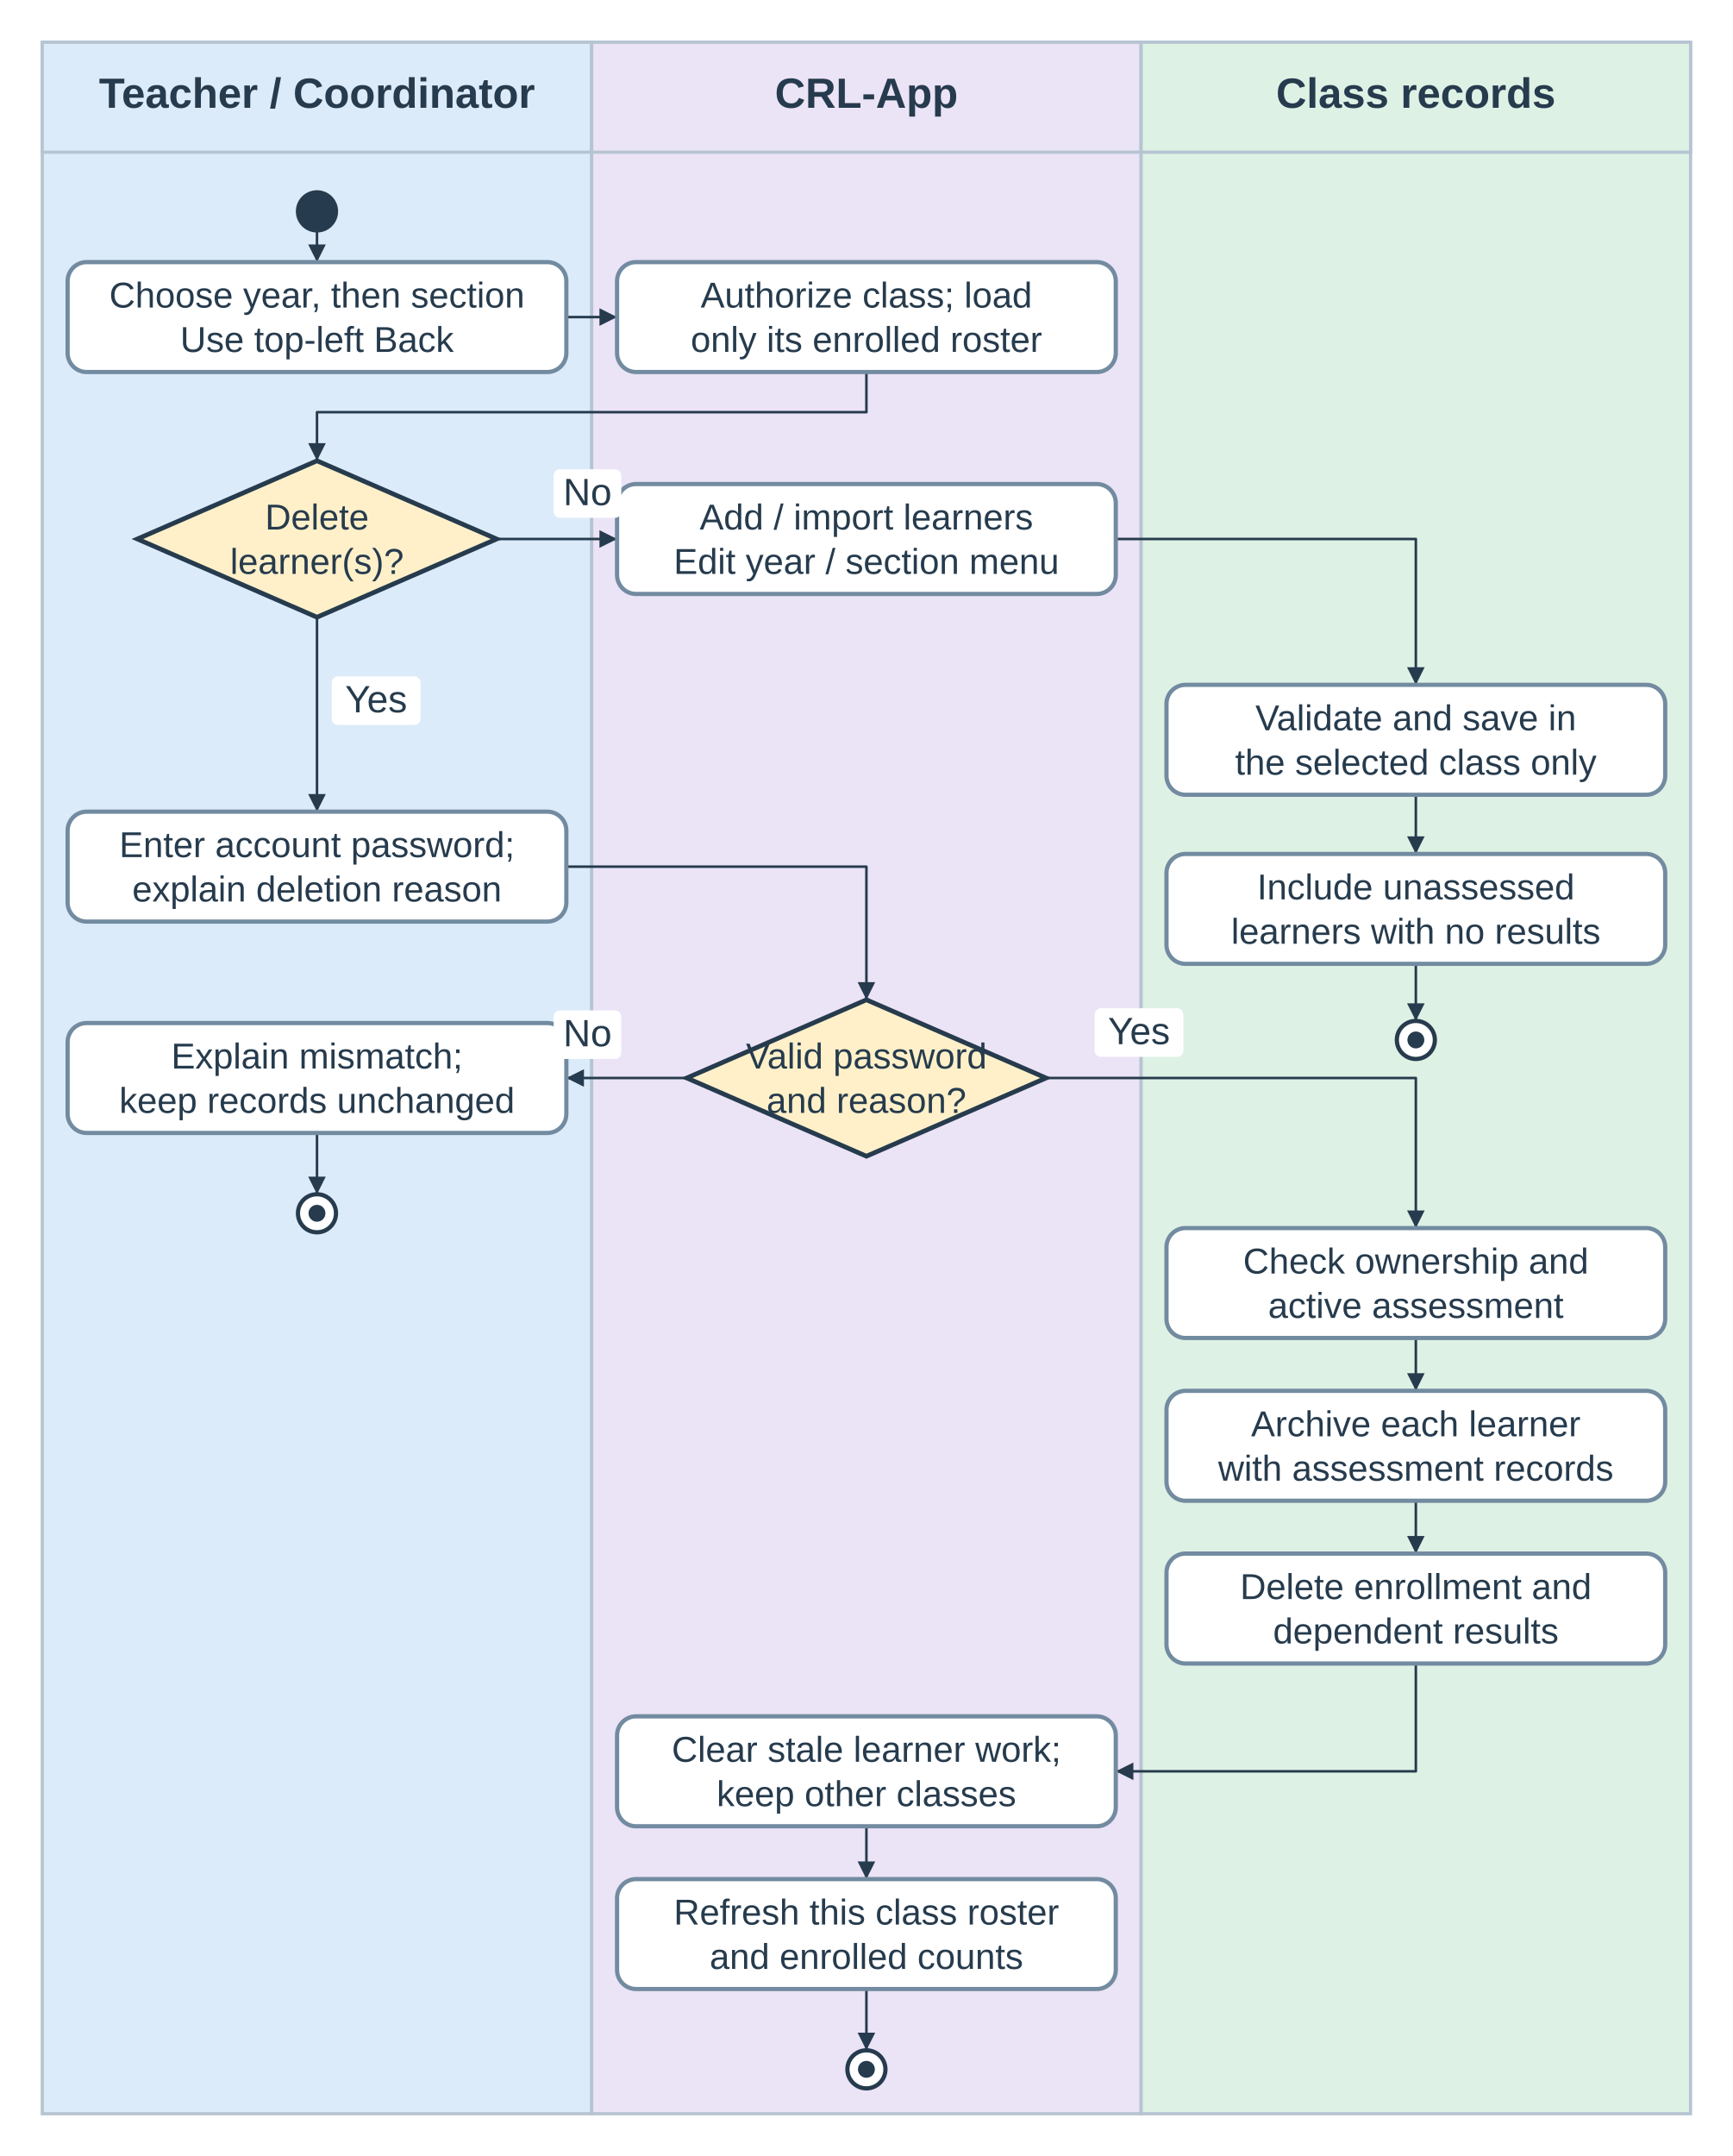
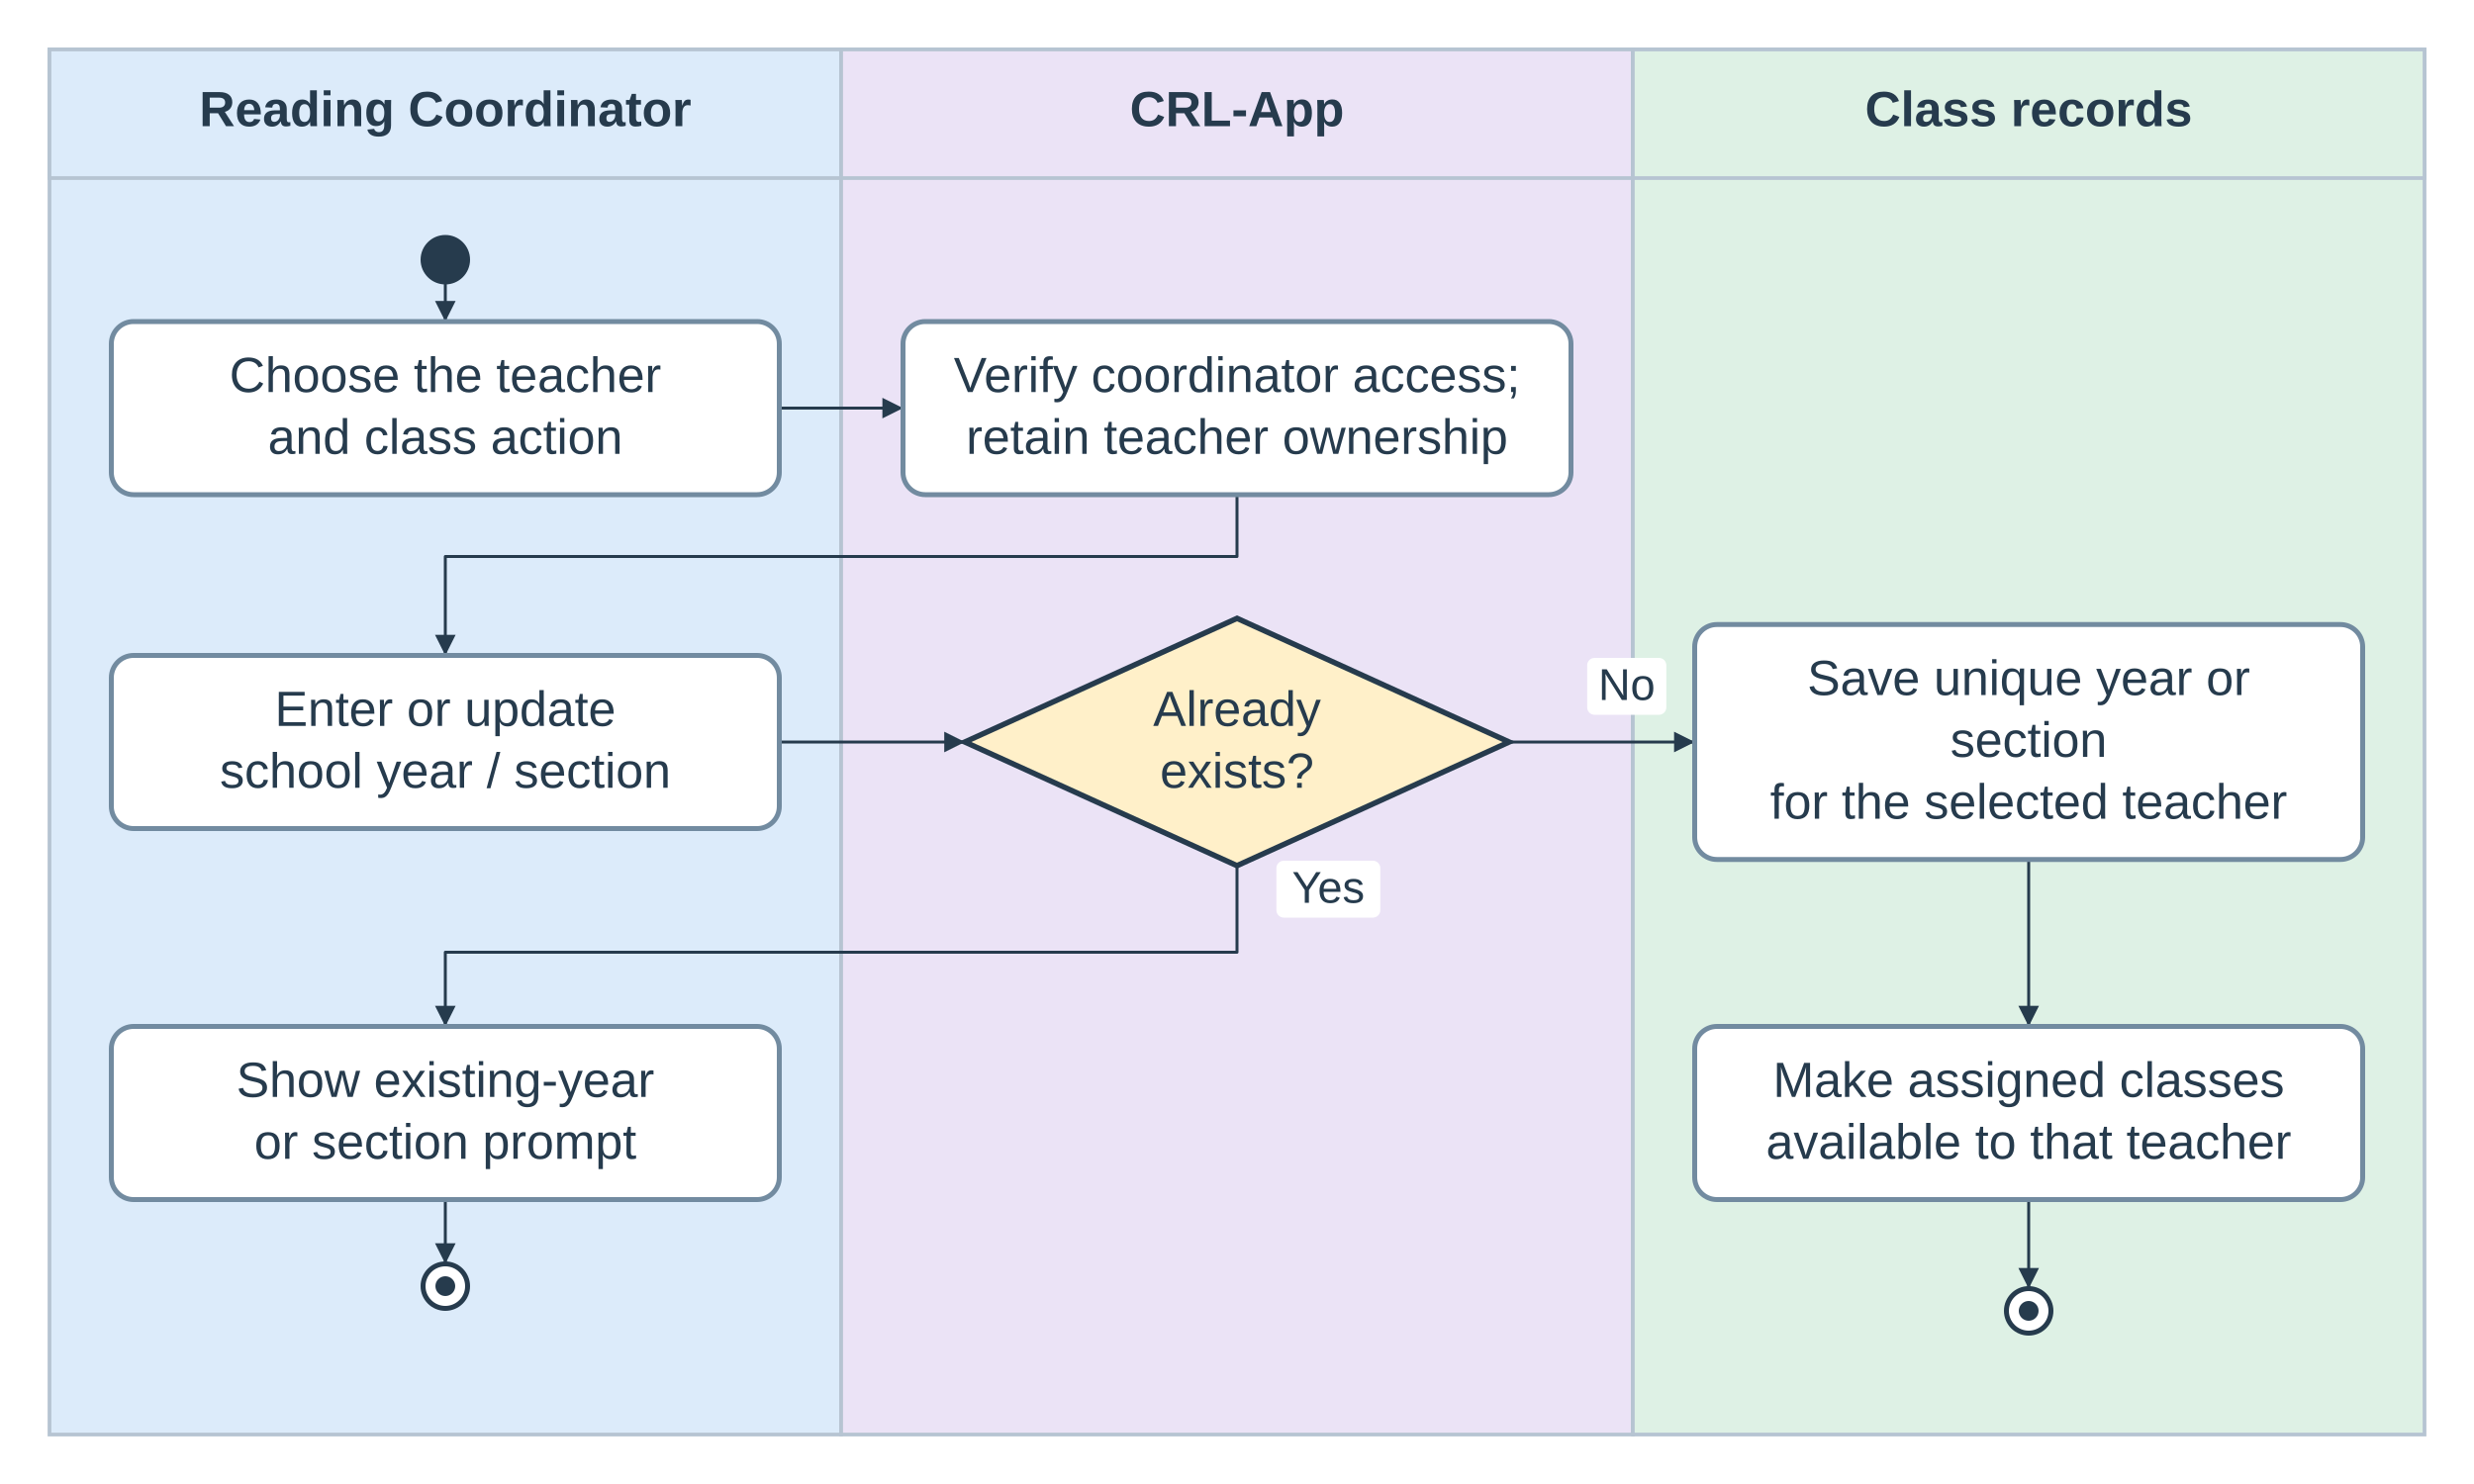
- <svg xmlns="http://www.w3.org/2000/svg" width="820" height="1020" viewBox="0 0 820 1020">
+ <svg xmlns="http://www.w3.org/2000/svg" width="1000" height="600" viewBox="0 0 1000 600">
  <rect width="100%" height="100%" fill="white" />
  <defs>
    <marker id="arrow" viewBox="0 0 12 12" refX="11" refY="6" markerWidth="10" markerHeight="10" markerUnits="userSpaceOnUse" orient="auto-start-reverse">
      <path d="M1,1 L11,6 L1,11 Z" fill="#263b4d" />
    </marker>
  </defs>
-   <rect x="20" y="20" width="260" height="980" rx="0" fill="#dcebfa" stroke="#b6c4d2" stroke-width="1.5" />
-   <rect x="20" y="20" width="260" height="52" rx="0" fill="#dcebfa" stroke="#b6c4d2" stroke-width="1.5" />
-   <rect x="280" y="20" width="260" height="980" rx="0" fill="#ebe3f6" stroke="#b6c4d2" stroke-width="1.5" />
-   <rect x="280" y="20" width="260" height="52" rx="0" fill="#ebe3f6" stroke="#b6c4d2" stroke-width="1.5" />
-   <rect x="540" y="20" width="260" height="980" rx="0" fill="#def1e5" stroke="#b6c4d2" stroke-width="1.5" />
-   <rect x="540" y="20" width="260" height="52" rx="0" fill="#def1e5" stroke="#b6c4d2" stroke-width="1.5" />
-   <polyline points="150.0,109.0 150.0,124.0" fill="none" stroke="#263b4d" stroke-width="1.2" stroke-linejoin="round" marker-end="url(#arrow)" />
-   <polyline points="268.0,150.0 292.0,150.0" fill="none" stroke="#263b4d" stroke-width="1.2" stroke-linejoin="round" marker-end="url(#arrow)" />
-   <polyline points="410.0,176.0 410,195 150,195 150.0,218.0" fill="none" stroke="#263b4d" stroke-width="1.2" stroke-linejoin="round" marker-end="url(#arrow)" />
-   <polyline points="235.0,255.0 292.0,255.0" fill="none" stroke="#263b4d" stroke-width="1.2" stroke-linejoin="round" marker-end="url(#arrow)" />
-   <polyline points="528.0,255.0 670,255 670.0,324.0" fill="none" stroke="#263b4d" stroke-width="1.2" stroke-linejoin="round" marker-end="url(#arrow)" />
-   <polyline points="670.0,376.0 670.0,404.0" fill="none" stroke="#263b4d" stroke-width="1.2" stroke-linejoin="round" marker-end="url(#arrow)" />
-   <polyline points="670.0,456.0 670.0,483.0" fill="none" stroke="#263b4d" stroke-width="1.2" stroke-linejoin="round" marker-end="url(#arrow)" />
-   <polyline points="150.0,292.0 150.0,384.0" fill="none" stroke="#263b4d" stroke-width="1.2" stroke-linejoin="round" marker-end="url(#arrow)" />
-   <polyline points="268.0,410.0 410,410 410.0,473.0" fill="none" stroke="#263b4d" stroke-width="1.2" stroke-linejoin="round" marker-end="url(#arrow)" />
-   <polyline points="325.0,510.0 268.0,510.0" fill="none" stroke="#263b4d" stroke-width="1.2" stroke-linejoin="round" marker-end="url(#arrow)" />
-   <polyline points="150.0,536.0 150.0,565.0" fill="none" stroke="#263b4d" stroke-width="1.2" stroke-linejoin="round" marker-end="url(#arrow)" />
-   <polyline points="495.0,510.0 670,510 670.0,581.0" fill="none" stroke="#263b4d" stroke-width="1.2" stroke-linejoin="round" marker-end="url(#arrow)" />
-   <polyline points="670.0,633.0 670.0,658.0" fill="none" stroke="#263b4d" stroke-width="1.2" stroke-linejoin="round" marker-end="url(#arrow)" />
-   <polyline points="670.0,710.0 670.0,735.0" fill="none" stroke="#263b4d" stroke-width="1.2" stroke-linejoin="round" marker-end="url(#arrow)" />
-   <polyline points="670.0,787.0 670,838 528.0,838.0" fill="none" stroke="#263b4d" stroke-width="1.2" stroke-linejoin="round" marker-end="url(#arrow)" />
-   <polyline points="410.0,864.0 410.0,889.0" fill="none" stroke="#263b4d" stroke-width="1.2" stroke-linejoin="round" marker-end="url(#arrow)" />
-   <polyline points="410.0,941.0 410.0,970.0" fill="none" stroke="#263b4d" stroke-width="1.2" stroke-linejoin="round" marker-end="url(#arrow)" />
-   <text x="150" y="51.0" text-anchor="middle" font-family="Arial,sans-serif" font-size="20" fill="#263b4d" font-weight="bold">Teacher / Coordinator</text>
-   <text x="410" y="51.0" text-anchor="middle" font-family="Arial,sans-serif" font-size="20" fill="#263b4d" font-weight="bold">CRL-App</text>
-   <text x="670" y="51.0" text-anchor="middle" font-family="Arial,sans-serif" font-size="20" fill="#263b4d" font-weight="bold">Class records</text>
-   <circle cx="150" cy="100" r="9.0" fill="#263b4d" stroke="#263b4d" stroke-width="2" />
-   <rect x="32.0" y="124.0" width="236" height="52" rx="9" fill="white" stroke="#728ba0" stroke-width="2" />
-   <text x="150" y="145.5" text-anchor="middle" font-family="Arial,sans-serif" font-size="17" fill="#263b4d">Choose year, then section</text>
-   <text x="150" y="166.5" text-anchor="middle" font-family="Arial,sans-serif" font-size="17" fill="#263b4d">Use top-left Back</text>
-   <rect x="292.0" y="124.0" width="236" height="52" rx="9" fill="white" stroke="#728ba0" stroke-width="2" />
-   <text x="410" y="145.5" text-anchor="middle" font-family="Arial,sans-serif" font-size="17" fill="#263b4d">Authorize class; load</text>
-   <text x="410" y="166.5" text-anchor="middle" font-family="Arial,sans-serif" font-size="17" fill="#263b4d">only its enrolled roster</text>
-   <polygon points="150,218.0 235.0,255 150,292.0 65.0,255" fill="#fff0c9" stroke="#263b4d" stroke-width="2.2" />
-   <text x="150" y="250.5" text-anchor="middle" font-family="Arial,sans-serif" font-size="17" fill="#263b4d">Delete</text>
-   <text x="150" y="271.5" text-anchor="middle" font-family="Arial,sans-serif" font-size="17" fill="#263b4d">learner(s)?</text>
-   <rect x="292.0" y="229.0" width="236" height="52" rx="9" fill="white" stroke="#728ba0" stroke-width="2" />
-   <text x="410" y="250.5" text-anchor="middle" font-family="Arial,sans-serif" font-size="17" fill="#263b4d">Add / import learners</text>
-   <text x="410" y="271.5" text-anchor="middle" font-family="Arial,sans-serif" font-size="17" fill="#263b4d">Edit year / section menu</text>
-   <rect x="552.0" y="324.0" width="236" height="52" rx="9" fill="white" stroke="#728ba0" stroke-width="2" />
-   <text x="670" y="345.5" text-anchor="middle" font-family="Arial,sans-serif" font-size="17" fill="#263b4d">Validate and save in</text>
-   <text x="670" y="366.5" text-anchor="middle" font-family="Arial,sans-serif" font-size="17" fill="#263b4d">the selected class only</text>
-   <rect x="552.0" y="404.0" width="236" height="52" rx="9" fill="white" stroke="#728ba0" stroke-width="2" />
-   <text x="670" y="425.5" text-anchor="middle" font-family="Arial,sans-serif" font-size="17" fill="#263b4d">Include unassessed</text>
-   <text x="670" y="446.5" text-anchor="middle" font-family="Arial,sans-serif" font-size="17" fill="#263b4d">learners with no results</text>
-   <circle cx="670" cy="492" r="9.0" fill="white" stroke="#263b4d" stroke-width="2" />
-   <circle cx="670" cy="492" r="4.0" fill="#263b4d" />
-   <rect x="32.0" y="384.0" width="236" height="52" rx="9" fill="white" stroke="#728ba0" stroke-width="2" />
-   <text x="150" y="405.5" text-anchor="middle" font-family="Arial,sans-serif" font-size="17" fill="#263b4d">Enter account password;</text>
-   <text x="150" y="426.5" text-anchor="middle" font-family="Arial,sans-serif" font-size="17" fill="#263b4d">explain deletion reason</text>
-   <polygon points="410,473.0 495.0,510 410,547.0 325.0,510" fill="#fff0c9" stroke="#263b4d" stroke-width="2.2" />
-   <text x="410" y="505.5" text-anchor="middle" font-family="Arial,sans-serif" font-size="17" fill="#263b4d">Valid password</text>
-   <text x="410" y="526.5" text-anchor="middle" font-family="Arial,sans-serif" font-size="17" fill="#263b4d">and reason?</text>
-   <rect x="32.0" y="484.0" width="236" height="52" rx="9" fill="white" stroke="#728ba0" stroke-width="2" />
-   <text x="150" y="505.5" text-anchor="middle" font-family="Arial,sans-serif" font-size="17" fill="#263b4d">Explain mismatch;</text>
-   <text x="150" y="526.5" text-anchor="middle" font-family="Arial,sans-serif" font-size="17" fill="#263b4d">keep records unchanged</text>
-   <circle cx="150" cy="574" r="9.0" fill="white" stroke="#263b4d" stroke-width="2" />
-   <circle cx="150" cy="574" r="4.0" fill="#263b4d" />
-   <rect x="552.0" y="581.0" width="236" height="52" rx="9" fill="white" stroke="#728ba0" stroke-width="2" />
-   <text x="670" y="602.5" text-anchor="middle" font-family="Arial,sans-serif" font-size="17" fill="#263b4d">Check ownership and</text>
-   <text x="670" y="623.5" text-anchor="middle" font-family="Arial,sans-serif" font-size="17" fill="#263b4d">active assessment</text>
-   <rect x="552.0" y="658.0" width="236" height="52" rx="9" fill="white" stroke="#728ba0" stroke-width="2" />
-   <text x="670" y="679.5" text-anchor="middle" font-family="Arial,sans-serif" font-size="17" fill="#263b4d">Archive each learner</text>
-   <text x="670" y="700.5" text-anchor="middle" font-family="Arial,sans-serif" font-size="17" fill="#263b4d">with assessment records</text>
-   <rect x="552.0" y="735.0" width="236" height="52" rx="9" fill="white" stroke="#728ba0" stroke-width="2" />
-   <text x="670" y="756.5" text-anchor="middle" font-family="Arial,sans-serif" font-size="17" fill="#263b4d">Delete enrollment and</text>
-   <text x="670" y="777.5" text-anchor="middle" font-family="Arial,sans-serif" font-size="17" fill="#263b4d">dependent results</text>
-   <rect x="292.0" y="812.0" width="236" height="52" rx="9" fill="white" stroke="#728ba0" stroke-width="2" />
-   <text x="410" y="833.5" text-anchor="middle" font-family="Arial,sans-serif" font-size="17" fill="#263b4d">Clear stale learner work;</text>
-   <text x="410" y="854.5" text-anchor="middle" font-family="Arial,sans-serif" font-size="17" fill="#263b4d">keep other classes</text>
-   <rect x="292.0" y="889.0" width="236" height="52" rx="9" fill="white" stroke="#728ba0" stroke-width="2" />
-   <text x="410" y="910.5" text-anchor="middle" font-family="Arial,sans-serif" font-size="17" fill="#263b4d">Refresh this class roster</text>
-   <text x="410" y="931.5" text-anchor="middle" font-family="Arial,sans-serif" font-size="17" fill="#263b4d">and enrolled counts</text>
-   <circle cx="410" cy="979" r="9.0" fill="white" stroke="#263b4d" stroke-width="2" />
-   <circle cx="410" cy="979" r="4.0" fill="#263b4d" />
-   <rect x="262.0" y="222" width="32" height="23" rx="3" fill="white" />
-   <text x="278" y="239" text-anchor="middle" font-family="Arial,sans-serif" font-size="18" fill="#263b4d">No</text>
-   <rect x="157.0" y="320" width="42" height="23" rx="3" fill="white" />
-   <text x="178" y="337" text-anchor="middle" font-family="Arial,sans-serif" font-size="18" fill="#263b4d">Yes</text>
-   <rect x="262.0" y="478" width="32" height="23" rx="3" fill="white" />
-   <text x="278" y="495" text-anchor="middle" font-family="Arial,sans-serif" font-size="18" fill="#263b4d">No</text>
-   <rect x="518.0" y="477" width="42" height="23" rx="3" fill="white" />
-   <text x="539" y="494" text-anchor="middle" font-family="Arial,sans-serif" font-size="18" fill="#263b4d">Yes</text>
+   <rect x="20.0" y="20" width="320.0" height="560" rx="0" fill="#dcebfa" stroke="#b6c4d2" stroke-width="1.5" />
+   <rect x="20.0" y="20" width="320.0" height="52" rx="0" fill="#dcebfa" stroke="#b6c4d2" stroke-width="1.5" />
+   <rect x="340.0" y="20" width="320.0" height="560" rx="0" fill="#ebe3f6" stroke="#b6c4d2" stroke-width="1.5" />
+   <rect x="340.0" y="20" width="320.0" height="52" rx="0" fill="#ebe3f6" stroke="#b6c4d2" stroke-width="1.5" />
+   <rect x="660.0" y="20" width="320.0" height="560" rx="0" fill="#def1e5" stroke="#b6c4d2" stroke-width="1.5" />
+   <rect x="660.0" y="20" width="320.0" height="52" rx="0" fill="#def1e5" stroke="#b6c4d2" stroke-width="1.5" />
+   <polyline points="180.0,114.0 180.0,130.0" fill="none" stroke="#263b4d" stroke-width="1.2" stroke-linejoin="round" marker-end="url(#arrow)" />
+   <polyline points="315.0,165.0 365.0,165.0" fill="none" stroke="#263b4d" stroke-width="1.2" stroke-linejoin="round" marker-end="url(#arrow)" />
+   <polyline points="500.0,200.0 500.0,225 180.0,225 180.0,265.0" fill="none" stroke="#263b4d" stroke-width="1.2" stroke-linejoin="round" marker-end="url(#arrow)" />
+   <polyline points="315.0,300.0 390.0,300.0" fill="none" stroke="#263b4d" stroke-width="1.2" stroke-linejoin="round" marker-end="url(#arrow)" />
+   <polyline points="500.0,350.0 500.0,385 180.0,385 180.0,415.0" fill="none" stroke="#263b4d" stroke-width="1.2" stroke-linejoin="round" marker-end="url(#arrow)" />
+   <polyline points="180.0,485.0 180.0,511.0" fill="none" stroke="#263b4d" stroke-width="1.2" stroke-linejoin="round" marker-end="url(#arrow)" />
+   <polyline points="610.0,300.0 685.0,300.0" fill="none" stroke="#263b4d" stroke-width="1.2" stroke-linejoin="round" marker-end="url(#arrow)" />
+   <polyline points="820.0,347.5 820.0,415.0" fill="none" stroke="#263b4d" stroke-width="1.2" stroke-linejoin="round" marker-end="url(#arrow)" />
+   <polyline points="820.0,485.0 820.0,521.0" fill="none" stroke="#263b4d" stroke-width="1.2" stroke-linejoin="round" marker-end="url(#arrow)" />
+   <text x="180.0" y="51.0" text-anchor="middle" font-family="Arial,sans-serif" font-size="20" fill="#263b4d" font-weight="bold">Reading Coordinator</text>
+   <text x="500.0" y="51.0" text-anchor="middle" font-family="Arial,sans-serif" font-size="20" fill="#263b4d" font-weight="bold">CRL-App</text>
+   <text x="820.0" y="51.0" text-anchor="middle" font-family="Arial,sans-serif" font-size="20" fill="#263b4d" font-weight="bold">Class records</text>
+   <circle cx="180" cy="105" r="9.0" fill="#263b4d" stroke="#263b4d" stroke-width="2" />
+   <rect x="45.0" y="130.0" width="270" height="70" rx="9" fill="white" stroke="#728ba0" stroke-width="2" />
+   <text x="180" y="158.5" text-anchor="middle" font-family="Arial,sans-serif" font-size="20" fill="#263b4d">Choose the teacher</text>
+   <text x="180" y="183.5" text-anchor="middle" font-family="Arial,sans-serif" font-size="20" fill="#263b4d">and class action</text>
+   <rect x="365.0" y="130.0" width="270" height="70" rx="9" fill="white" stroke="#728ba0" stroke-width="2" />
+   <text x="500" y="158.5" text-anchor="middle" font-family="Arial,sans-serif" font-size="20" fill="#263b4d">Verify coordinator access;</text>
+   <text x="500" y="183.5" text-anchor="middle" font-family="Arial,sans-serif" font-size="20" fill="#263b4d">retain teacher ownership</text>
+   <rect x="45.0" y="265.0" width="270" height="70" rx="9" fill="white" stroke="#728ba0" stroke-width="2" />
+   <text x="180" y="293.5" text-anchor="middle" font-family="Arial,sans-serif" font-size="20" fill="#263b4d">Enter or update</text>
+   <text x="180" y="318.5" text-anchor="middle" font-family="Arial,sans-serif" font-size="20" fill="#263b4d">school year / section</text>
+   <polygon points="500,250.0 610.0,300 500,350.0 390.0,300" fill="#fff0c9" stroke="#263b4d" stroke-width="2.2" />
+   <text x="500" y="293.5" text-anchor="middle" font-family="Arial,sans-serif" font-size="20" fill="#263b4d">Already</text>
+   <text x="500" y="318.5" text-anchor="middle" font-family="Arial,sans-serif" font-size="20" fill="#263b4d">exists?</text>
+   <rect x="45.0" y="415.0" width="270" height="70" rx="9" fill="white" stroke="#728ba0" stroke-width="2" />
+   <text x="180" y="443.5" text-anchor="middle" font-family="Arial,sans-serif" font-size="20" fill="#263b4d">Show existing-year</text>
+   <text x="180" y="468.5" text-anchor="middle" font-family="Arial,sans-serif" font-size="20" fill="#263b4d">or section prompt</text>
+   <circle cx="180" cy="520" r="9.0" fill="white" stroke="#263b4d" stroke-width="2" />
+   <circle cx="180" cy="520" r="4.0" fill="#263b4d" />
+   <rect x="685.0" y="252.5" width="270" height="95" rx="9" fill="white" stroke="#728ba0" stroke-width="2" />
+   <text x="820" y="281.0" text-anchor="middle" font-family="Arial,sans-serif" font-size="20" fill="#263b4d">Save unique year or</text>
+   <text x="820" y="306.0" text-anchor="middle" font-family="Arial,sans-serif" font-size="20" fill="#263b4d">section</text>
+   <text x="820" y="331.0" text-anchor="middle" font-family="Arial,sans-serif" font-size="20" fill="#263b4d">for the selected teacher</text>
+   <rect x="685.0" y="415.0" width="270" height="70" rx="9" fill="white" stroke="#728ba0" stroke-width="2" />
+   <text x="820" y="443.5" text-anchor="middle" font-family="Arial,sans-serif" font-size="20" fill="#263b4d">Make assigned classes</text>
+   <text x="820" y="468.5" text-anchor="middle" font-family="Arial,sans-serif" font-size="20" fill="#263b4d">available to that teacher</text>
+   <circle cx="820" cy="530" r="9.0" fill="white" stroke="#263b4d" stroke-width="2" />
+   <circle cx="820" cy="530" r="4.0" fill="#263b4d" />
+   <rect x="515.923" y="348" width="42" height="23" rx="3" fill="white" />
+   <text x="536.923" y="365" text-anchor="middle" font-family="Arial,sans-serif" font-size="18" fill="#263b4d">Yes</text>
+   <rect x="641.538" y="266" width="32" height="23" rx="3" fill="white" />
+   <text x="657.538" y="283" text-anchor="middle" font-family="Arial,sans-serif" font-size="18" fill="#263b4d">No</text>
</svg>
